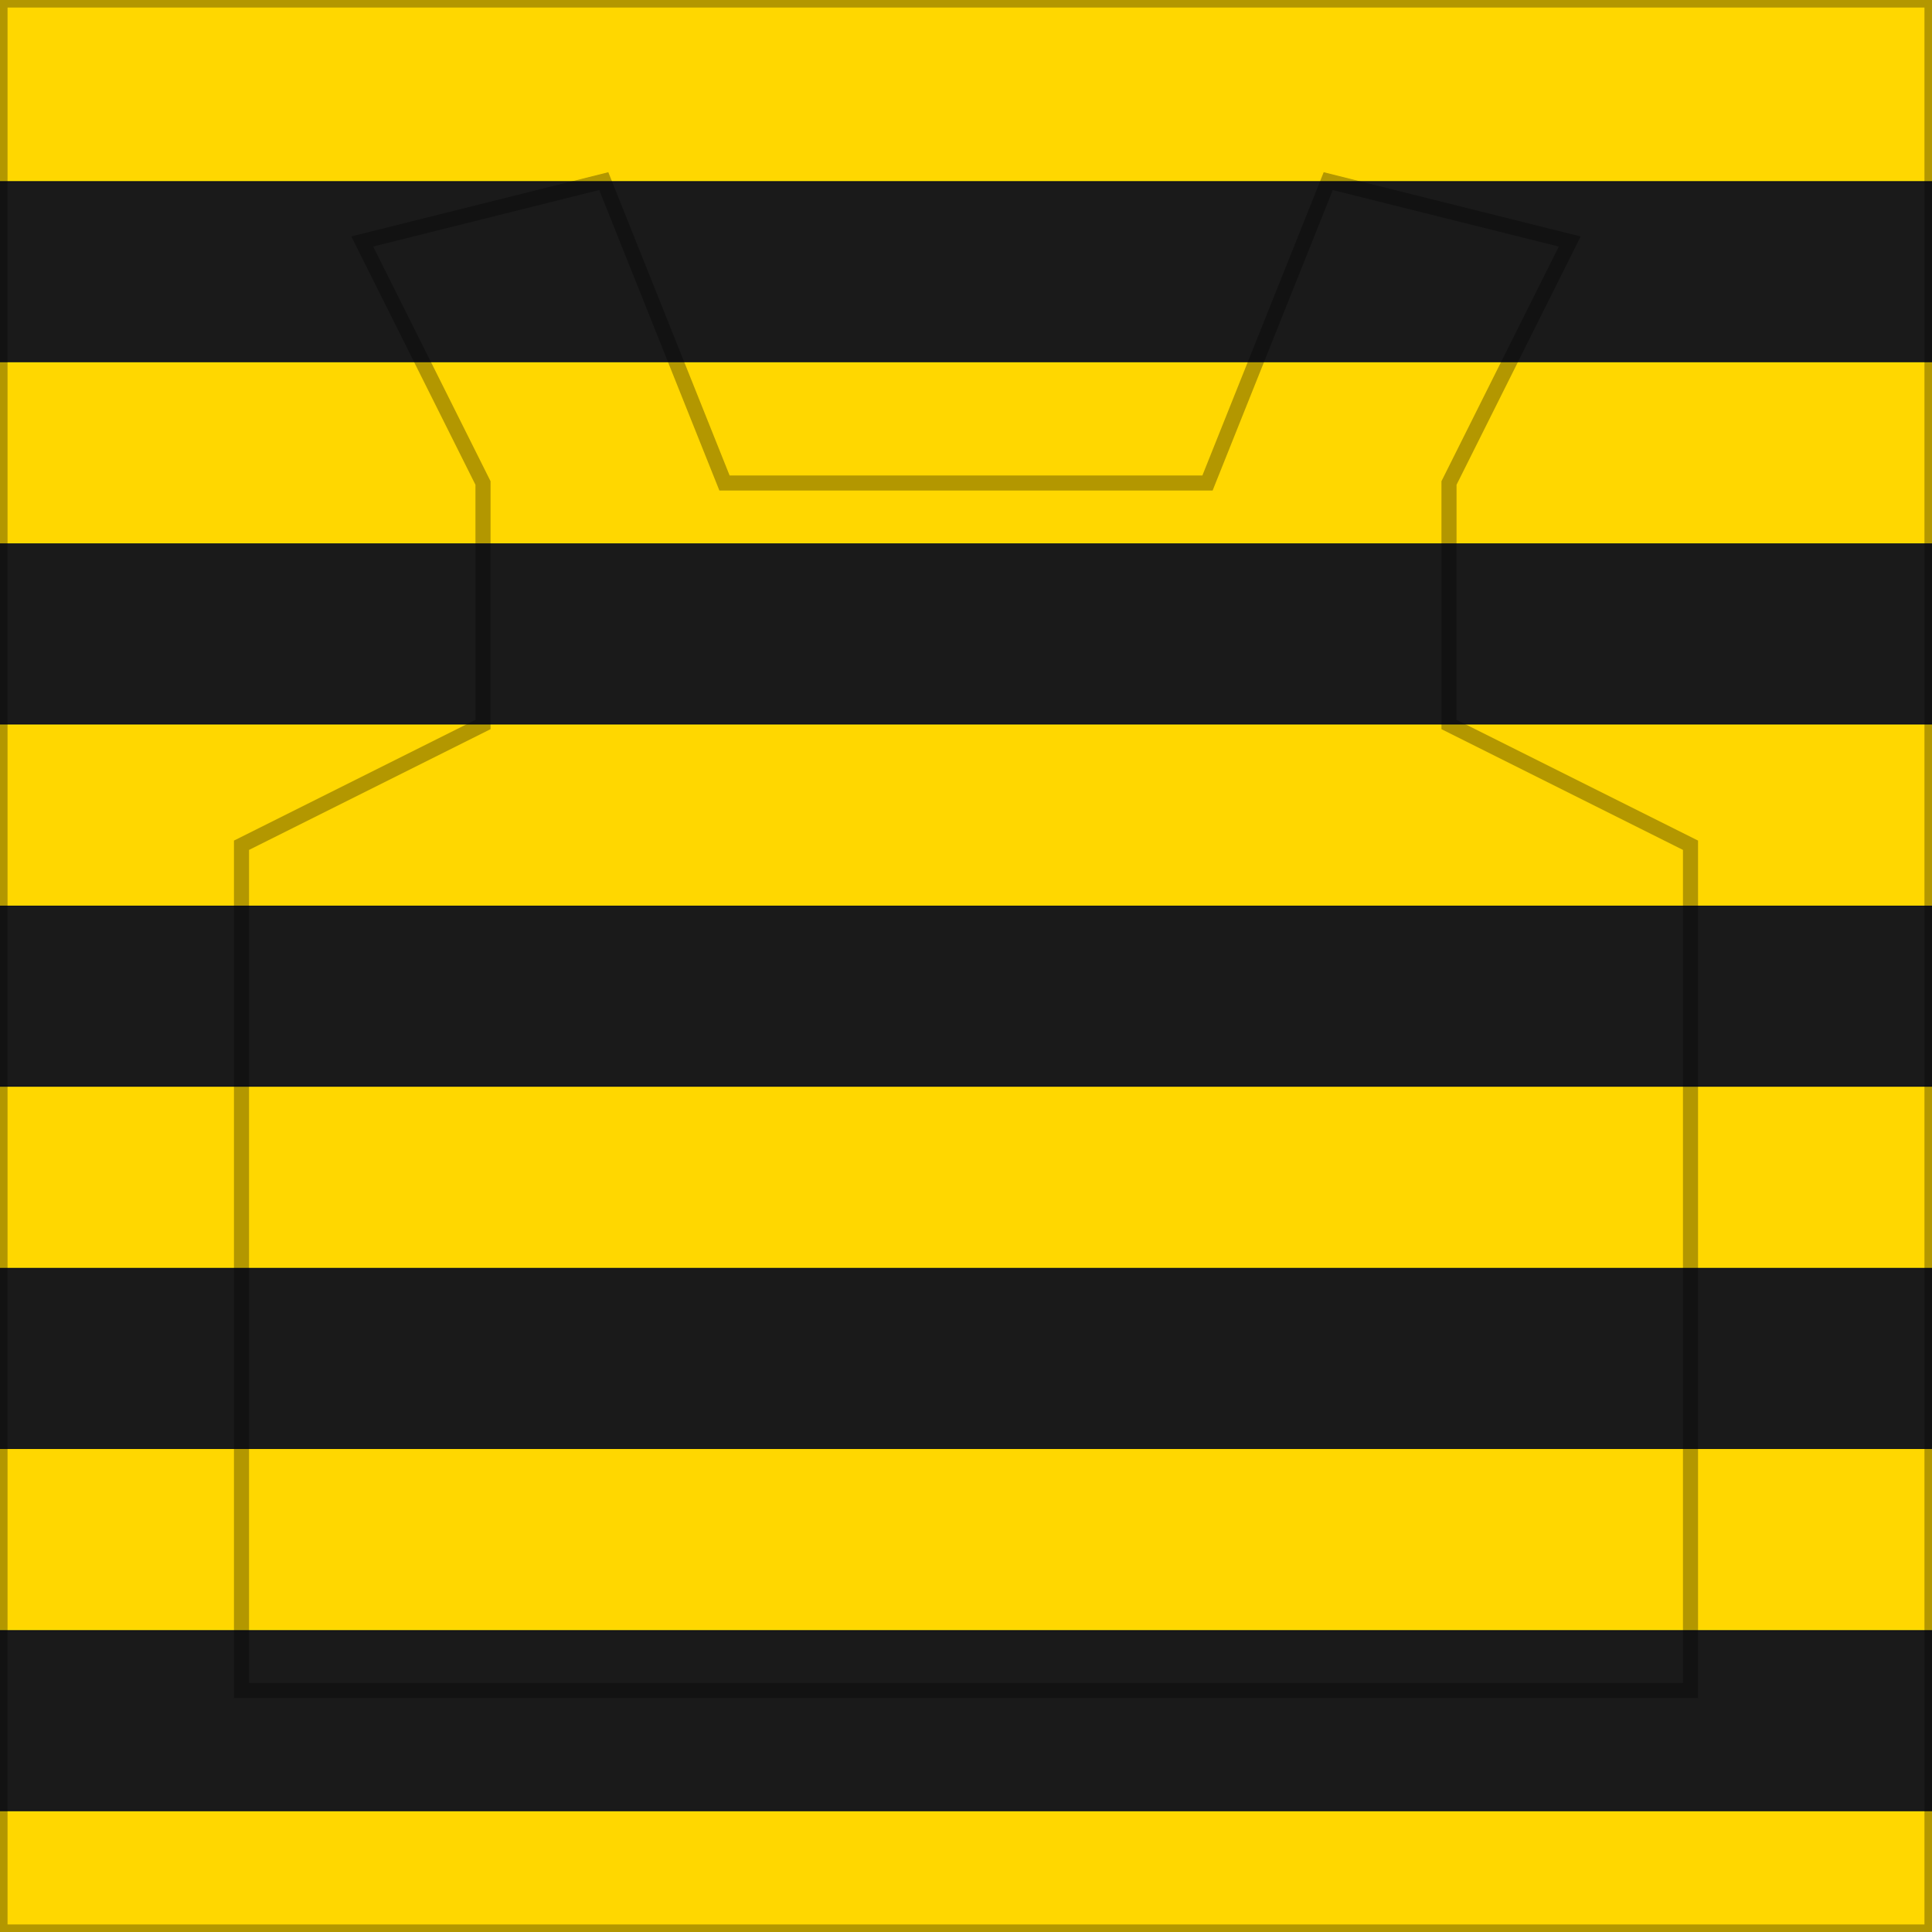
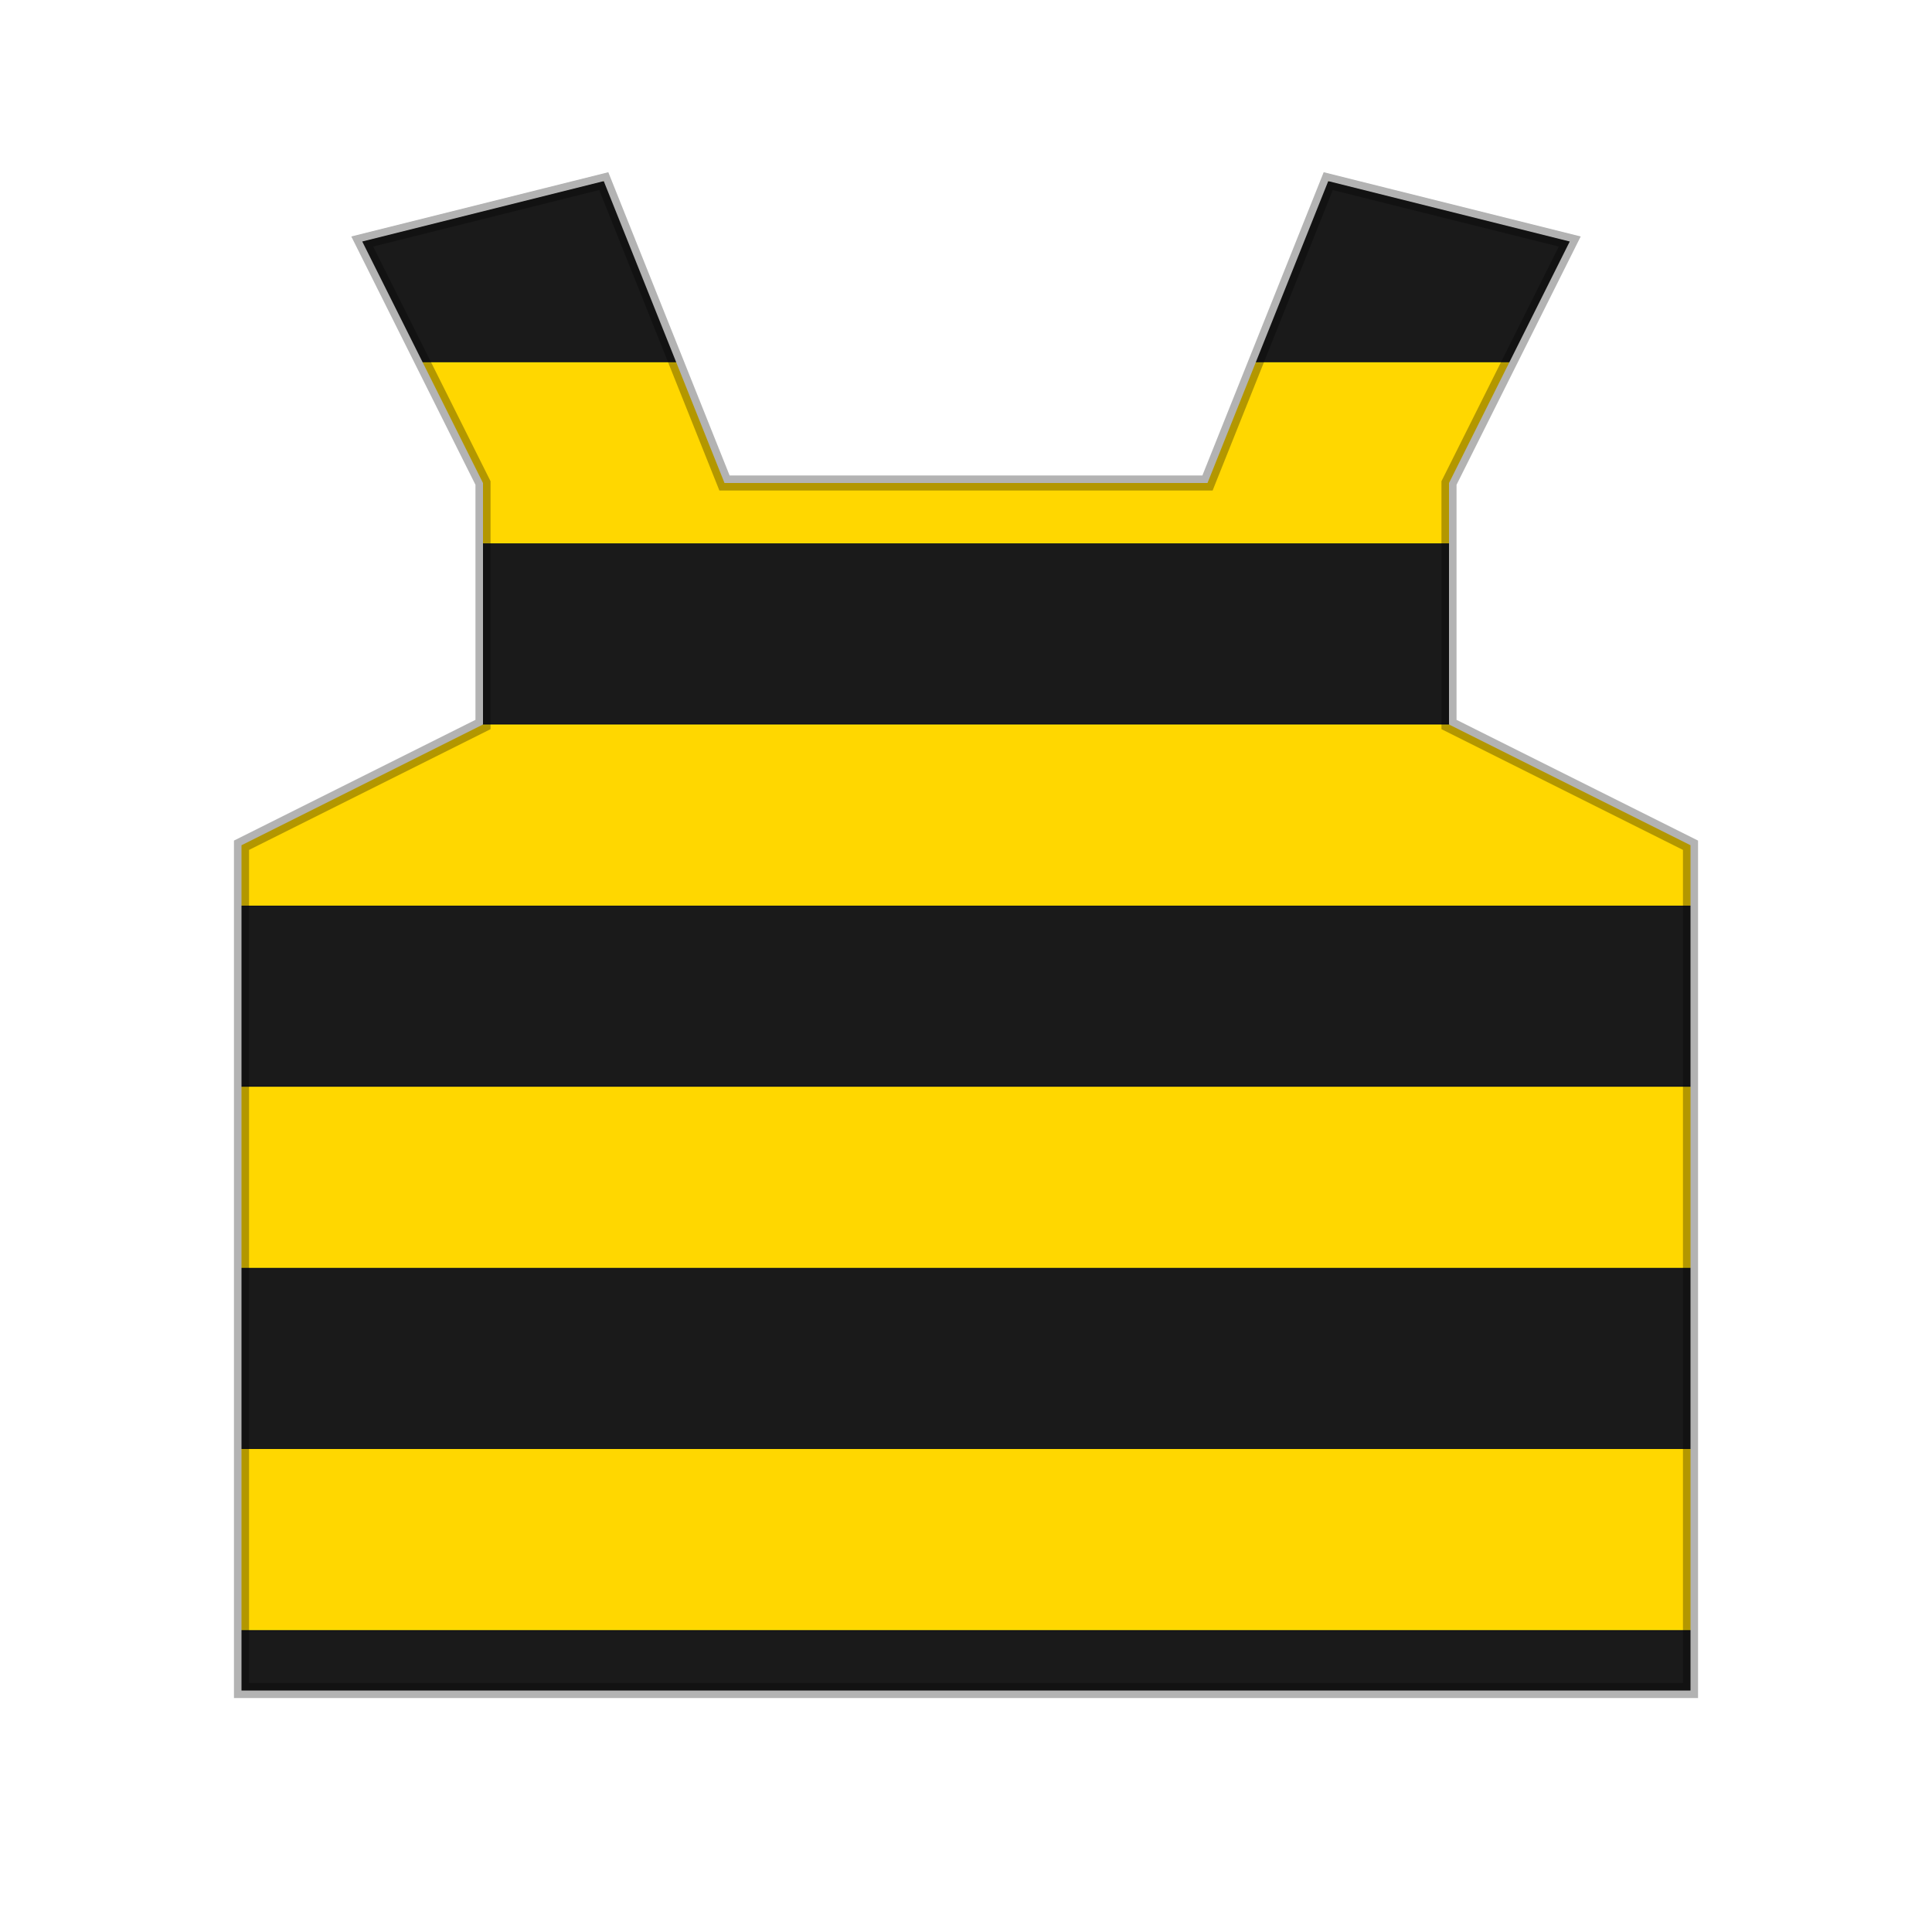
<svg xmlns="http://www.w3.org/2000/svg" viewBox="0 0 64 64" width="64" height="64">
  <defs>
    <clipPath id="shirt-Rushen-United">
      <path d="M12,8 L16,16 L16,24 L8,28 L8,56 L56,56 L56,28 L48,24 L48,16 L52,8 L44,6 L40,16 L24,16 L20,6 L12,8 Z" />
    </clipPath>
    <pattern id="stripes-Rushen-United" patternUnits="userSpaceOnUse" width="12" height="12" patternTransform="rotate(90)">
      <rect width="6" height="12" fill="#FFD700" />
      <rect x="6" width="6" height="12" fill="#1a1a1a" />
    </pattern>
  </defs>
-   <g clip-path="url(#shirt-Rushen-United')">
+   <g clip-path="url(#shirt-Rushen-United)">
    <rect x="0" y="0" width="64" height="64" fill="url(#stripes-Rushen-United)" />
    <rect x="0" y="0" width="64" height="64" fill="none" stroke="#000" stroke-width="0.5" opacity="0.3" />
  </g>
  <path d="M12,8 L16,16 L16,24 L8,28 L8,56 L56,56 L56,28 L48,24 L48,16 L52,8 L44,6 L40,16 L24,16 L20,6 L12,8 Z" fill="none" stroke="#000" stroke-width="0.5" opacity="0.3" />
</svg>
